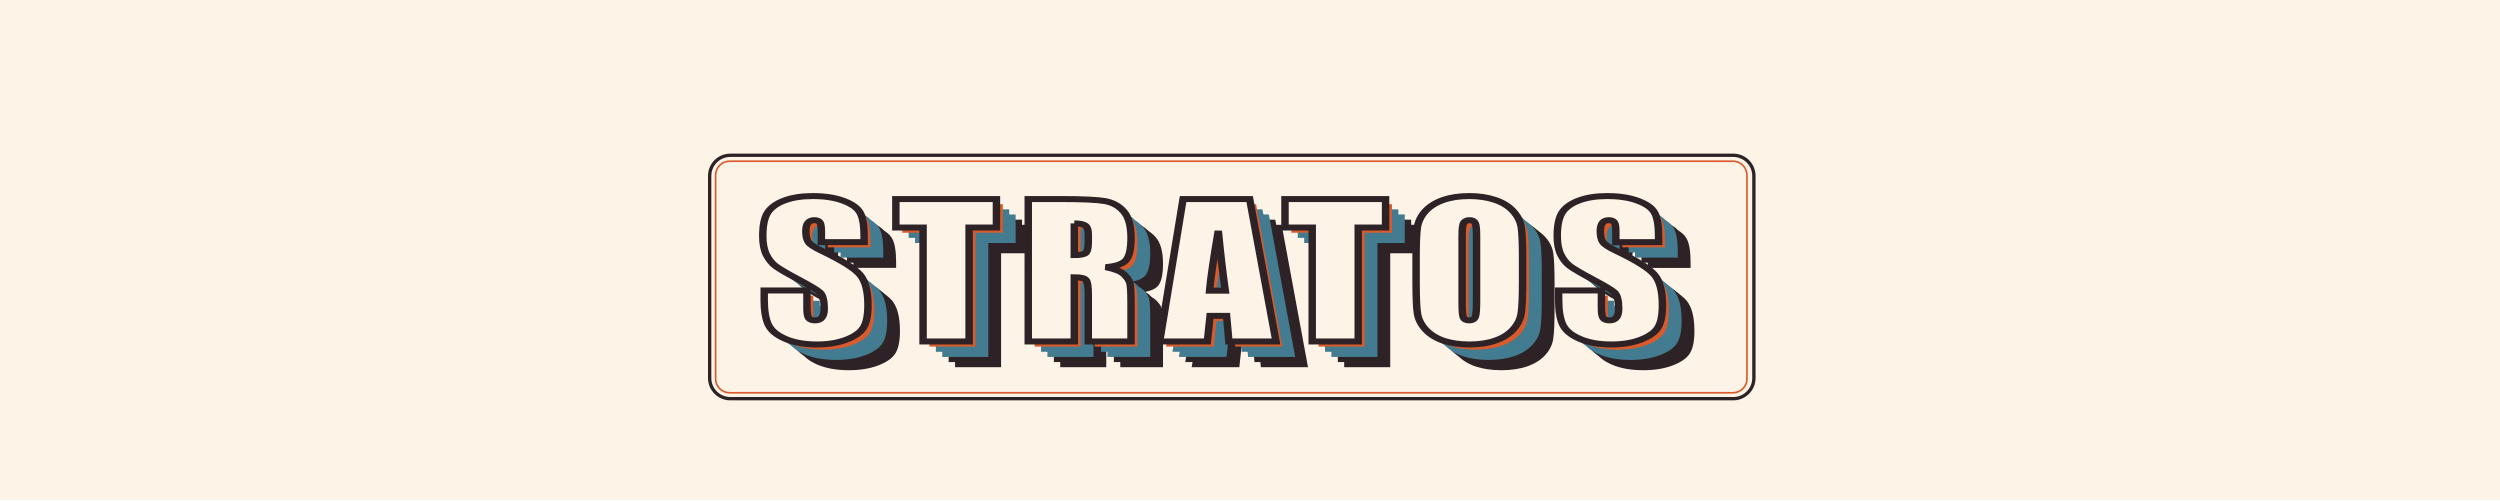
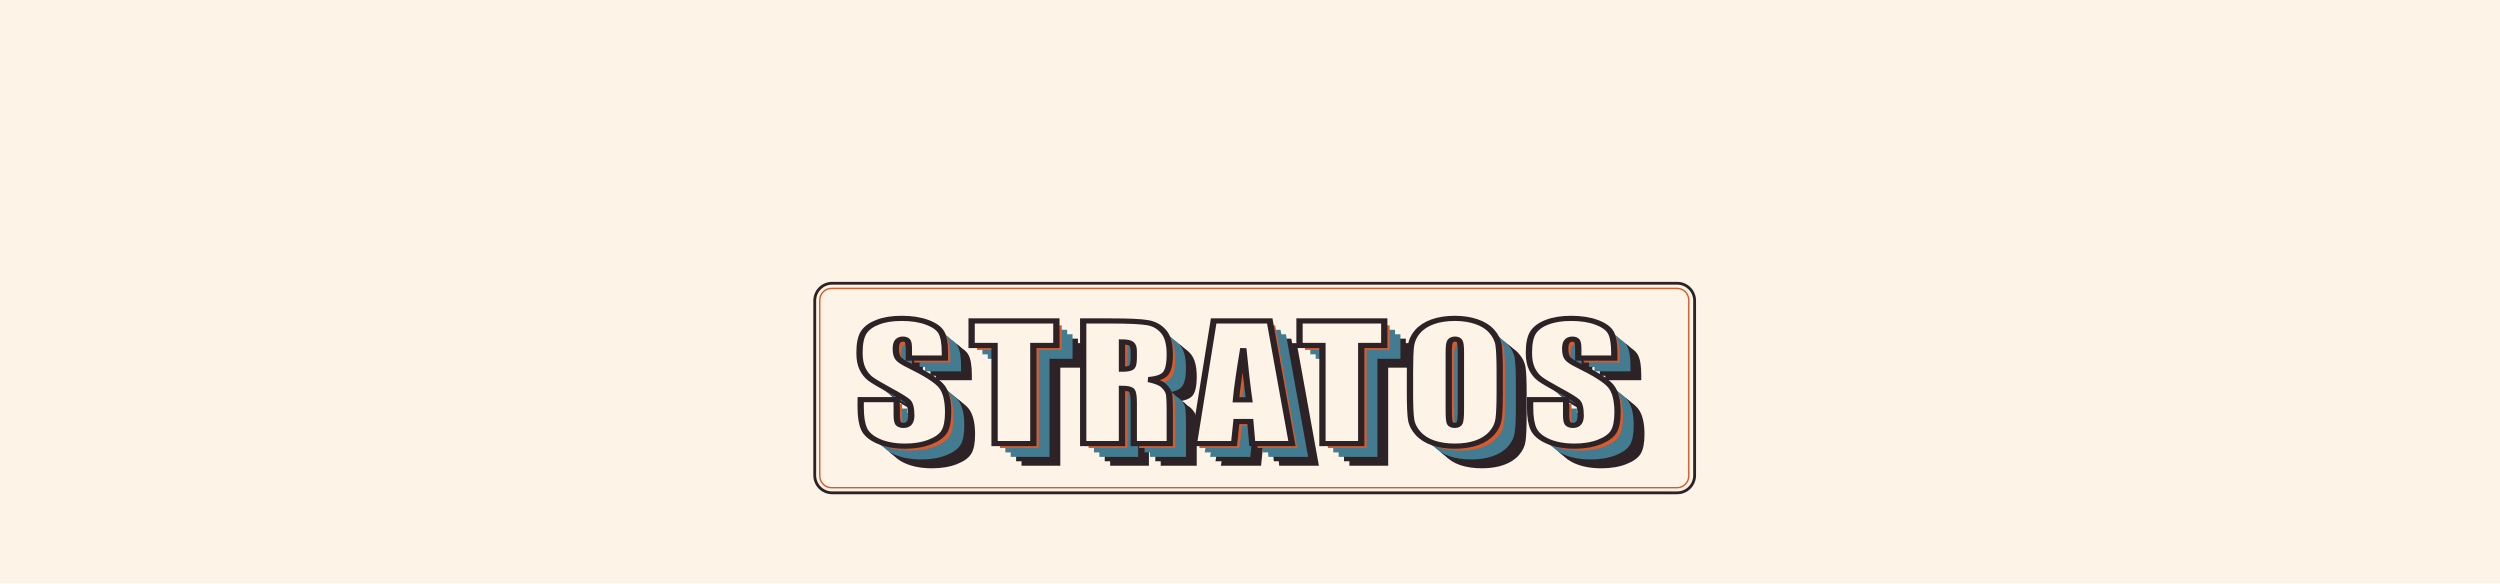
- <svg xmlns="http://www.w3.org/2000/svg" viewBox="0 0 600 120" width="600" height="120" version="1.1" id="svg21">
+ <svg xmlns="http://www.w3.org/2000/svg" viewBox="0 0 600 140" width="600" height="140" version="1.1" id="svg21">
  <defs id="defs2">
    <filter id="noise" x="0" y="0" width="1" height="1">
      <feTurbulence type="fractalNoise" baseFrequency="0.7" numOctaves="3" stitchTiles="stitch" id="feTurbulence1" />
      <feColorMatrix type="matrix" values="1 0 0 0 0  0 1 0 0 0  0 0 1 0 0  0 0 0 0.08 0" id="feColorMatrix1" />
    </filter>
    <g id="star">
      <path d="M 0,-30 Q 5,-5 30,0 5,5 0,30 -5,5 -30,0 -5,-5 0,-30 Z" fill="#e4a62e" id="path1" />
    </g>
    <g id="star-small">
      <path d="M 0,-20 Q 3,-3 20,0 3,3 0,20 -3,3 -20,0 -3,-3 0,-20 Z" fill="#d95a2b" id="path2" />
    </g>
  </defs>
  <rect width="100%" height="100%" fill="#fdf3e7" id="rect2" x="0" y="0" />
-   <rect x="170.32" y="37.268" width="250.615" height="58.416" fill="none" stroke="#2d2327" stroke-width="0.801" rx="4.946" id="rect3" />
-   <rect x="171.753" y="38.693" width="247.515" height="55.567" fill="none" stroke="#d95a2b" stroke-width="0.402" rx="3.345" id="rect4" />
-   <g font-family="Impact, 'Arial Black', 'Franklin Gothic Heavy', sans-serif" font-size="105px" font-style="italic" text-anchor="middle" letter-spacing="10" id="g20" transform="matrix(0.5118146,0,0,0.4118126,86.28511,-86.88753)">
+   <rect x="195.539" y="67.983" width="211.168" height="50.292" fill="none" stroke="#2d2327" stroke-width="0.682" rx="4.168" id="rect3" />
+   <rect x="196.746" y="69.21" width="208.555" height="47.839" fill="none" stroke="#d95a2b" stroke-width="0.342" rx="2.818" id="rect4" />
+   <g font-family="Impact, 'Arial Black', 'Franklin Gothic Heavy', sans-serif" font-size="105px" font-style="italic" text-anchor="middle" letter-spacing="10" id="g20" transform="matrix(0.4312533,0,0,0.3545397,124.7316,-38.90603)">
    <path d="m 251.622,367.117 h -20.046 v -6.152 q 0,-4.307 -0.769,-5.486 -0.769,-1.179 -2.563,-1.179 -1.948,0 -2.974,1.589 -0.974,1.589 -0.974,4.819 0,4.153 1.128,6.255 1.077,2.102 6.101,5.076 14.407,8.562 18.149,14.048 3.743,5.486 3.743,17.688 0,8.87 -2.102,13.074 -2.051,4.204 -7.998,7.075 -5.947,2.82 -13.843,2.82 -8.665,0 -14.817,-3.281 -6.101,-3.281 -7.998,-8.357 -1.897,-5.076 -1.897,-14.407 v -5.435 h 20.046 v 10.1 q 0,4.666 0.82,5.999 0.872,1.333 3.025,1.333 2.153,0 3.179,-1.692 1.077,-1.692 1.077,-5.024 0,-7.332 -2,-9.587 -2.051,-2.256 -10.1,-7.537 -8.049,-5.332 -10.664,-7.742 -2.615,-2.41 -4.358,-6.665 -1.692,-4.255 -1.692,-10.869 0,-9.536 2.41,-13.945 2.461,-4.409 7.896,-6.87 5.435,-2.512 13.125,-2.512 8.408,0 14.304,2.717 5.947,2.717 7.844,6.87 1.948,4.102 1.948,13.997 z m 62.039,-25.122 v 16.611 H 300.844 V 425 h -21.584 v -66.394 h -12.766 v -16.611 z m 14.922,0 h 15.278 q 15.278,0 20.662,1.179 5.435,1.179 8.818,6.05 3.435,4.819 3.435,15.432 0,9.69 -2.41,13.022 -2.41,3.333 -9.485,3.999 6.409,1.589 8.613,4.255 2.205,2.666 2.717,4.922 0.564,2.205 0.564,12.253 V 425 h -20.046 v -27.583 q 0,-6.665 -1.077,-8.254 -1.025,-1.589 -5.486,-1.589 V 425 h -21.584 z m 21.584,14.202 v 18.457 q 3.64,0 5.076,-0.974 1.487,-1.025 1.487,-6.511 v -4.563 q 0,-3.948 -1.436,-5.178 -1.384,-1.23 -5.127,-1.23 z M 432.406,341.995 444.762,425 h -22.097 l -1.077,-14.919 h -7.742 L 412.565,425 h -22.354 l 10.972,-83.005 z m -11.433,53.372 q -1.641,-14.099 -3.281,-34.812 -3.281,23.789 -4.102,34.812 z m 75.164,-53.372 v 16.611 H 483.319 V 425 h -21.584 v -66.394 h -12.766 v -16.611 z m 64.243,48.604 q 0,12.51 -0.615,17.739 -0.564,5.178 -3.691,9.485 -3.076,4.307 -8.357,6.614 -5.281,2.307 -12.305,2.307 -6.665,0 -11.997,-2.153 -5.281,-2.205 -8.511,-6.562 -3.23,-4.358 -3.845,-9.485 -0.615,-5.127 -0.615,-17.944 v -14.202 q 0,-12.51 0.564,-17.688 0.615,-5.229 3.691,-9.536 3.127,-4.307 8.408,-6.614 5.281,-2.307 12.305,-2.307 6.665,0 11.946,2.205 5.332,2.153 8.562,6.511 3.23,4.358 3.845,9.485 0.615,5.127 0.615,17.944 z m -21.584,-27.275 q 0,-5.793 -0.667,-7.383 -0.615,-1.641 -2.615,-1.641 -1.692,0 -2.615,1.333 -0.872,1.282 -0.872,7.69 v 38.76 q 0,7.229 0.564,8.921 0.615,1.692 2.769,1.692 2.205,0 2.82,-1.948 0.615,-1.948 0.615,-9.28 z m 85.366,3.794 h -20.046 v -6.152 q 0,-4.307 -0.769,-5.486 -0.769,-1.179 -2.563,-1.179 -1.948,0 -2.974,1.589 -0.974,1.589 -0.974,4.819 0,4.153 1.128,6.255 1.077,2.102 6.101,5.076 14.407,8.562 18.149,14.048 3.743,5.486 3.743,17.688 0,8.87 -2.102,13.074 -2.051,4.204 -7.998,7.075 -5.947,2.82 -13.843,2.82 -8.665,0 -14.817,-3.281 -6.101,-3.281 -7.998,-8.357 -1.897,-5.076 -1.897,-14.407 v -5.435 h 20.046 v 10.1 q 0,4.666 0.82,5.999 0.872,1.333 3.025,1.333 2.153,0 3.179,-1.692 1.077,-1.692 1.077,-5.024 0,-7.332 -2,-9.587 -2.051,-2.256 -10.1,-7.537 -8.049,-5.332 -10.664,-7.742 -2.615,-2.41 -4.358,-6.665 -1.692,-4.255 -1.692,-10.869 0,-9.536 2.41,-13.945 2.461,-4.409 7.896,-6.87 5.435,-2.512 13.125,-2.512 8.408,0 14.304,2.717 5.947,2.717 7.844,6.87 1.948,4.102 1.948,13.997 z" id="text15" style="fill:#2d2327" aria-label="STRATOS" />
    <path d="m 248.622,364.117 h -20.046 v -6.152 q 0,-4.307 -0.769,-5.486 -0.769,-1.179 -2.563,-1.179 -1.948,0 -2.974,1.589 -0.974,1.589 -0.974,4.819 0,4.153 1.128,6.255 1.077,2.102 6.101,5.076 14.407,8.562 18.149,14.048 3.743,5.486 3.743,17.688 0,8.87 -2.102,13.074 -2.051,4.204 -7.998,7.075 -5.947,2.82 -13.843,2.82 -8.665,0 -14.817,-3.281 -6.101,-3.281 -7.998,-8.357 -1.897,-5.076 -1.897,-14.407 v -5.435 h 20.046 v 10.1 q 0,4.666 0.82,5.999 0.872,1.333 3.025,1.333 2.153,0 3.179,-1.692 1.077,-1.692 1.077,-5.024 0,-7.332 -2,-9.587 -2.051,-2.256 -10.1,-7.537 -8.049,-5.332 -10.664,-7.742 -2.615,-2.41 -4.358,-6.665 -1.692,-4.255 -1.692,-10.869 0,-9.536 2.41,-13.945 2.461,-4.409 7.896,-6.87 5.435,-2.512 13.125,-2.512 8.408,0 14.304,2.717 5.947,2.717 7.844,6.87 1.948,4.102 1.948,13.997 z m 62.039,-25.122 v 16.611 H 297.844 V 422 h -21.584 v -66.394 h -12.766 v -16.611 z m 14.922,0 h 15.278 q 15.278,0 20.662,1.179 5.435,1.179 8.818,6.05 3.435,4.819 3.435,15.432 0,9.69 -2.41,13.022 -2.41,3.333 -9.485,3.999 6.409,1.589 8.613,4.255 2.205,2.666 2.717,4.922 0.564,2.205 0.564,12.253 V 422 h -20.046 v -27.583 q 0,-6.665 -1.077,-8.254 -1.025,-1.589 -5.486,-1.589 V 422 h -21.584 z m 21.584,14.202 v 18.457 q 3.64,0 5.076,-0.974 1.487,-1.025 1.487,-6.511 v -4.563 q 0,-3.948 -1.436,-5.178 -1.384,-1.23 -5.127,-1.23 z M 429.406,338.995 441.762,422 h -22.097 l -1.077,-14.919 h -7.742 L 409.565,422 h -22.354 l 10.972,-83.005 z m -11.433,53.372 q -1.641,-14.099 -3.281,-34.812 -3.281,23.789 -4.102,34.812 z m 75.164,-53.372 v 16.611 H 480.319 V 422 h -21.584 v -66.394 h -12.766 v -16.611 z m 64.243,48.604 q 0,12.51 -0.615,17.739 -0.564,5.178 -3.691,9.485 -3.076,4.307 -8.357,6.614 -5.281,2.307 -12.305,2.307 -6.665,0 -11.997,-2.153 -5.281,-2.205 -8.511,-6.562 -3.23,-4.358 -3.845,-9.485 -0.615,-5.127 -0.615,-17.944 v -14.202 q 0,-12.51 0.564,-17.688 0.615,-5.229 3.691,-9.536 3.127,-4.307 8.408,-6.614 5.281,-2.307 12.305,-2.307 6.665,0 11.946,2.205 5.332,2.153 8.562,6.511 3.23,4.358 3.845,9.485 0.615,5.127 0.615,17.944 z m -21.584,-27.275 q 0,-5.793 -0.667,-7.383 -0.615,-1.641 -2.615,-1.641 -1.692,0 -2.615,1.333 -0.872,1.282 -0.872,7.69 v 38.76 q 0,7.229 0.564,8.921 0.615,1.692 2.769,1.692 2.205,0 2.82,-1.948 0.615,-1.948 0.615,-9.28 z m 85.366,3.794 h -20.046 v -6.152 q 0,-4.307 -0.769,-5.486 -0.769,-1.179 -2.563,-1.179 -1.948,0 -2.974,1.589 -0.974,1.589 -0.974,4.819 0,4.153 1.128,6.255 1.077,2.102 6.101,5.076 14.407,8.562 18.149,14.048 3.743,5.486 3.743,17.688 0,8.87 -2.102,13.074 -2.051,4.204 -7.998,7.075 -5.947,2.82 -13.843,2.82 -8.665,0 -14.817,-3.281 -6.101,-3.281 -7.998,-8.357 -1.897,-5.076 -1.897,-14.407 v -5.435 h 20.046 v 10.1 q 0,4.666 0.82,5.999 0.872,1.333 3.025,1.333 2.153,0 3.179,-1.692 1.077,-1.692 1.077,-5.024 0,-7.332 -2,-9.587 -2.051,-2.256 -10.1,-7.537 -8.049,-5.332 -10.664,-7.742 -2.615,-2.41 -4.358,-6.665 -1.692,-4.255 -1.692,-10.869 0,-9.536 2.41,-13.945 2.461,-4.409 7.896,-6.87 5.435,-2.512 13.125,-2.512 8.408,0 14.304,2.717 5.947,2.717 7.844,6.87 1.948,4.102 1.948,13.997 z" id="text16" style="fill:#2d2327" aria-label="STRATOS" />
    <path d="m 245.622,361.117 h -20.046 v -6.152 q 0,-4.307 -0.769,-5.486 -0.769,-1.179 -2.563,-1.179 -1.948,0 -2.974,1.589 -0.974,1.589 -0.974,4.819 0,4.153 1.128,6.255 1.077,2.102 6.101,5.076 14.407,8.562 18.149,14.048 3.743,5.486 3.743,17.688 0,8.87 -2.102,13.074 -2.051,4.204 -7.998,7.075 -5.947,2.82 -13.843,2.82 -8.665,0 -14.817,-3.281 -6.101,-3.281 -7.998,-8.357 -1.897,-5.076 -1.897,-14.407 v -5.435 h 20.046 v 10.1 q 0,4.666 0.82,5.999 0.872,1.333 3.025,1.333 2.153,0 3.179,-1.692 1.077,-1.692 1.077,-5.024 0,-7.332 -2,-9.587 -2.051,-2.256 -10.1,-7.537 -8.049,-5.332 -10.664,-7.742 -2.615,-2.41 -4.358,-6.665 -1.692,-4.255 -1.692,-10.869 0,-9.536 2.41,-13.945 2.461,-4.409 7.896,-6.87 5.435,-2.512 13.125,-2.512 8.408,0 14.304,2.717 5.947,2.717 7.844,6.87 1.948,4.102 1.948,13.997 z m 62.039,-25.122 v 16.611 H 294.844 V 419 h -21.584 v -66.394 h -12.766 v -16.611 z m 14.922,0 h 15.278 q 15.278,0 20.662,1.179 5.435,1.179 8.818,6.05 3.435,4.819 3.435,15.432 0,9.69 -2.41,13.022 -2.41,3.333 -9.485,3.999 6.409,1.589 8.613,4.255 2.205,2.666 2.717,4.922 0.564,2.205 0.564,12.253 V 419 h -20.046 v -27.583 q 0,-6.665 -1.077,-8.254 -1.025,-1.589 -5.486,-1.589 V 419 h -21.584 z m 21.584,14.202 v 18.457 q 3.64,0 5.076,-0.974 1.487,-1.025 1.487,-6.511 v -4.563 q 0,-3.948 -1.436,-5.178 -1.384,-1.23 -5.127,-1.23 z M 426.406,335.995 438.762,419 h -22.097 l -1.077,-14.919 h -7.742 L 406.565,419 h -22.354 l 10.972,-83.005 z m -11.433,53.372 q -1.641,-14.099 -3.281,-34.812 -3.281,23.789 -4.102,34.812 z m 75.164,-53.372 v 16.611 H 477.319 V 419 h -21.584 v -66.394 h -12.766 v -16.611 z m 64.243,48.604 q 0,12.51 -0.615,17.739 -0.564,5.178 -3.691,9.485 -3.076,4.307 -8.357,6.614 -5.281,2.307 -12.305,2.307 -6.665,0 -11.997,-2.153 -5.281,-2.205 -8.511,-6.562 -3.23,-4.358 -3.845,-9.485 -0.615,-5.127 -0.615,-17.944 v -14.202 q 0,-12.51 0.564,-17.688 0.615,-5.229 3.691,-9.536 3.127,-4.307 8.408,-6.614 5.281,-2.307 12.305,-2.307 6.665,0 11.946,2.205 5.332,2.153 8.562,6.511 3.23,4.358 3.845,9.485 0.615,5.127 0.615,17.944 z m -21.584,-27.275 q 0,-5.793 -0.667,-7.383 -0.615,-1.641 -2.615,-1.641 -1.692,0 -2.615,1.333 -0.872,1.282 -0.872,7.69 v 38.76 q 0,7.229 0.564,8.921 0.615,1.692 2.769,1.692 2.205,0 2.82,-1.948 0.615,-1.948 0.615,-9.28 z m 85.366,3.794 h -20.046 v -6.152 q 0,-4.307 -0.769,-5.486 -0.769,-1.179 -2.563,-1.179 -1.948,0 -2.974,1.589 -0.974,1.589 -0.974,4.819 0,4.153 1.128,6.255 1.077,2.102 6.101,5.076 14.407,8.562 18.149,14.048 3.743,5.486 3.743,17.688 0,8.87 -2.102,13.074 -2.051,4.204 -7.998,7.075 -5.947,2.82 -13.843,2.82 -8.665,0 -14.817,-3.281 -6.101,-3.281 -7.998,-8.357 -1.897,-5.076 -1.897,-14.407 v -5.435 h 20.046 v 10.1 q 0,4.666 0.82,5.999 0.872,1.333 3.025,1.333 2.153,0 3.179,-1.692 1.077,-1.692 1.077,-5.024 0,-7.332 -2,-9.587 -2.051,-2.256 -10.1,-7.537 -8.049,-5.332 -10.664,-7.742 -2.615,-2.41 -4.358,-6.665 -1.692,-4.255 -1.692,-10.869 0,-9.536 2.41,-13.945 2.461,-4.409 7.896,-6.87 5.435,-2.512 13.125,-2.512 8.408,0 14.304,2.717 5.947,2.717 7.844,6.87 1.948,4.102 1.948,13.997 z" id="text17" style="fill:#437c90" aria-label="STRATOS" />
    <path d="m 242.622,358.117 h -20.046 v -6.152 q 0,-4.307 -0.769,-5.486 -0.769,-1.179 -2.563,-1.179 -1.948,0 -2.974,1.589 -0.974,1.589 -0.974,4.819 0,4.153 1.128,6.255 1.077,2.102 6.101,5.076 14.407,8.562 18.149,14.048 3.743,5.486 3.743,17.688 0,8.87 -2.102,13.074 -2.051,4.204 -7.998,7.075 -5.947,2.82 -13.843,2.82 -8.665,0 -14.817,-3.281 -6.101,-3.281 -7.998,-8.357 -1.897,-5.076 -1.897,-14.407 v -5.435 h 20.046 v 10.1 q 0,4.666 0.82,5.999 0.872,1.333 3.025,1.333 2.153,0 3.179,-1.692 1.077,-1.692 1.077,-5.024 0,-7.332 -2,-9.587 -2.051,-2.256 -10.1,-7.537 -8.049,-5.332 -10.664,-7.742 -2.615,-2.41 -4.358,-6.665 -1.692,-4.255 -1.692,-10.869 0,-9.536 2.41,-13.945 2.461,-4.409 7.896,-6.87 5.435,-2.512 13.125,-2.512 8.408,0 14.304,2.717 5.947,2.717 7.844,6.87 1.948,4.102 1.948,13.997 z m 62.039,-25.122 v 16.611 H 291.844 V 416 h -21.584 v -66.394 h -12.766 v -16.611 z m 14.922,0 h 15.278 q 15.278,0 20.662,1.179 5.435,1.179 8.818,6.05 3.435,4.819 3.435,15.432 0,9.69 -2.41,13.022 -2.41,3.333 -9.485,3.999 6.409,1.589 8.613,4.255 2.205,2.666 2.717,4.922 0.564,2.205 0.564,12.253 V 416 h -20.046 v -27.583 q 0,-6.665 -1.077,-8.254 -1.025,-1.589 -5.486,-1.589 V 416 h -21.584 z m 21.584,14.202 v 18.457 q 3.64,0 5.076,-0.974 1.487,-1.025 1.487,-6.511 v -4.563 q 0,-3.948 -1.436,-5.178 -1.384,-1.23 -5.127,-1.23 z M 423.406,332.995 435.762,416 h -22.097 l -1.077,-14.919 h -7.742 L 403.565,416 h -22.354 l 10.972,-83.005 z m -11.433,53.372 q -1.641,-14.099 -3.281,-34.812 -3.281,23.789 -4.102,34.812 z m 75.164,-53.372 v 16.611 H 474.319 V 416 h -21.584 v -66.394 h -12.766 v -16.611 z m 64.243,48.604 q 0,12.51 -0.615,17.739 -0.564,5.178 -3.691,9.485 -3.076,4.307 -8.357,6.614 -5.281,2.307 -12.305,2.307 -6.665,0 -11.997,-2.153 -5.281,-2.205 -8.511,-6.562 -3.23,-4.358 -3.845,-9.485 -0.615,-5.127 -0.615,-17.944 v -14.202 q 0,-12.51 0.564,-17.688 0.615,-5.229 3.691,-9.536 3.127,-4.307 8.408,-6.614 5.281,-2.307 12.305,-2.307 6.665,0 11.946,2.205 5.332,2.153 8.562,6.511 3.23,4.358 3.845,9.485 0.615,5.127 0.615,17.944 z m -21.584,-27.275 q 0,-5.793 -0.667,-7.383 -0.615,-1.641 -2.615,-1.641 -1.692,0 -2.615,1.333 -0.872,1.282 -0.872,7.69 v 38.76 q 0,7.229 0.564,8.921 0.615,1.692 2.769,1.692 2.205,0 2.82,-1.948 0.615,-1.948 0.615,-9.28 z m 85.366,3.794 h -20.046 v -6.152 q 0,-4.307 -0.769,-5.486 -0.769,-1.179 -2.563,-1.179 -1.948,0 -2.974,1.589 -0.974,1.589 -0.974,4.819 0,4.153 1.128,6.255 1.077,2.102 6.101,5.076 14.407,8.562 18.149,14.048 3.743,5.486 3.743,17.688 0,8.87 -2.102,13.074 -2.051,4.204 -7.998,7.075 -5.947,2.82 -13.843,2.82 -8.665,0 -14.817,-3.281 -6.101,-3.281 -7.998,-8.357 -1.897,-5.076 -1.897,-14.407 v -5.435 h 20.046 v 10.1 q 0,4.666 0.82,5.999 0.872,1.333 3.025,1.333 2.153,0 3.179,-1.692 1.077,-1.692 1.077,-5.024 0,-7.332 -2,-9.587 -2.051,-2.256 -10.1,-7.537 -8.049,-5.332 -10.664,-7.742 -2.615,-2.41 -4.358,-6.665 -1.692,-4.255 -1.692,-10.869 0,-9.536 2.41,-13.945 2.461,-4.409 7.896,-6.87 5.435,-2.512 13.125,-2.512 8.408,0 14.304,2.717 5.947,2.717 7.844,6.87 1.948,4.102 1.948,13.997 z" id="text18" style="fill:#437c90" aria-label="STRATOS" />
    <path d="m 239.622,355.117 h -20.046 v -6.152 q 0,-4.307 -0.769,-5.486 -0.769,-1.179 -2.563,-1.179 -1.948,0 -2.974,1.589 -0.974,1.589 -0.974,4.819 0,4.153 1.128,6.255 1.077,2.102 6.101,5.076 14.407,8.562 18.149,14.048 3.743,5.486 3.743,17.688 0,8.87 -2.102,13.074 -2.051,4.204 -7.998,7.075 -5.947,2.82 -13.843,2.82 -8.665,0 -14.817,-3.281 -6.101,-3.281 -7.998,-8.357 -1.897,-5.076 -1.897,-14.407 v -5.435 h 20.046 v 10.1 q 0,4.666 0.82,5.999 0.872,1.333 3.025,1.333 2.153,0 3.179,-1.692 1.077,-1.692 1.077,-5.024 0,-7.332 -2,-9.587 -2.051,-2.256 -10.1,-7.537 -8.049,-5.332 -10.664,-7.742 -2.615,-2.41 -4.358,-6.665 -1.692,-4.255 -1.692,-10.869 0,-9.536 2.41,-13.945 2.461,-4.409 7.896,-6.87 5.435,-2.512 13.125,-2.512 8.408,0 14.304,2.717 5.947,2.717 7.844,6.87 1.948,4.102 1.948,13.997 z m 62.039,-25.122 v 16.611 H 288.844 V 413 h -21.584 v -66.394 h -12.766 v -16.611 z m 14.922,0 h 15.278 q 15.278,0 20.662,1.179 5.435,1.179 8.818,6.05 3.435,4.819 3.435,15.432 0,9.69 -2.41,13.022 -2.41,3.333 -9.485,3.999 6.409,1.589 8.613,4.255 2.205,2.666 2.717,4.922 0.564,2.205 0.564,12.253 V 413 h -20.046 v -27.583 q 0,-6.665 -1.077,-8.254 -1.025,-1.589 -5.486,-1.589 V 413 h -21.584 z m 21.584,14.202 v 18.457 q 3.64,0 5.076,-0.974 1.487,-1.025 1.487,-6.511 v -4.563 q 0,-3.948 -1.436,-5.178 -1.384,-1.23 -5.127,-1.23 z M 420.406,329.995 432.762,413 h -22.097 l -1.077,-14.919 h -7.742 L 400.565,413 h -22.354 l 10.972,-83.005 z m -11.433,53.372 q -1.641,-14.099 -3.281,-34.812 -3.281,23.789 -4.102,34.812 z m 75.164,-53.372 v 16.611 H 471.319 V 413 h -21.584 v -66.394 h -12.766 v -16.611 z m 64.243,48.604 q 0,12.51 -0.615,17.739 -0.564,5.178 -3.691,9.485 -3.076,4.307 -8.357,6.614 -5.281,2.307 -12.305,2.307 -6.665,0 -11.997,-2.153 -5.281,-2.205 -8.511,-6.562 -3.23,-4.358 -3.845,-9.485 -0.615,-5.127 -0.615,-17.944 v -14.202 q 0,-12.51 0.564,-17.688 0.615,-5.229 3.691,-9.536 3.127,-4.307 8.408,-6.614 5.281,-2.307 12.305,-2.307 6.665,0 11.946,2.205 5.332,2.153 8.562,6.511 3.23,4.358 3.845,9.485 0.615,5.127 0.615,17.944 z m -21.584,-27.275 q 0,-5.793 -0.667,-7.383 -0.615,-1.641 -2.615,-1.641 -1.692,0 -2.615,1.333 -0.872,1.282 -0.872,7.69 v 38.76 q 0,7.229 0.564,8.921 0.615,1.692 2.769,1.692 2.205,0 2.82,-1.948 0.615,-1.948 0.615,-9.28 z m 85.366,3.794 h -20.046 v -6.152 q 0,-4.307 -0.769,-5.486 -0.769,-1.179 -2.563,-1.179 -1.948,0 -2.974,1.589 -0.974,1.589 -0.974,4.819 0,4.153 1.128,6.255 1.077,2.102 6.101,5.076 14.407,8.562 18.149,14.048 3.743,5.486 3.743,17.688 0,8.87 -2.102,13.074 -2.051,4.204 -7.998,7.075 -5.947,2.82 -13.843,2.82 -8.665,0 -14.817,-3.281 -6.101,-3.281 -7.998,-8.357 -1.897,-5.076 -1.897,-14.407 v -5.435 h 20.046 v 10.1 q 0,4.666 0.82,5.999 0.872,1.333 3.025,1.333 2.153,0 3.179,-1.692 1.077,-1.692 1.077,-5.024 0,-7.332 -2,-9.587 -2.051,-2.256 -10.1,-7.537 -8.049,-5.332 -10.664,-7.742 -2.615,-2.41 -4.358,-6.665 -1.692,-4.255 -1.692,-10.869 0,-9.536 2.41,-13.945 2.461,-4.409 7.896,-6.87 5.435,-2.512 13.125,-2.512 8.408,0 14.304,2.717 5.947,2.717 7.844,6.87 1.948,4.102 1.948,13.997 z" id="text19" style="fill:#d95a2b" aria-label="STRATOS" />
    <path d="m 236.622,352.117 h -20.046 v -6.152 q 0,-4.307 -0.769,-5.486 -0.769,-1.179 -2.563,-1.179 -1.948,0 -2.974,1.589 -0.974,1.589 -0.974,4.819 0,4.153 1.128,6.255 1.077,2.102 6.101,5.076 14.407,8.562 18.149,14.048 3.743,5.486 3.743,17.688 0,8.87 -2.102,13.074 -2.051,4.204 -7.998,7.075 -5.947,2.82 -13.843,2.82 -8.665,0 -14.817,-3.281 -6.101,-3.281 -7.998,-8.357 -1.897,-5.076 -1.897,-14.407 v -5.435 h 20.046 v 10.1 q 0,4.666 0.82,5.999 0.872,1.333 3.025,1.333 2.153,0 3.179,-1.692 1.077,-1.692 1.077,-5.024 0,-7.332 -2,-9.587 -2.051,-2.256 -10.1,-7.537 -8.049,-5.332 -10.664,-7.742 -2.615,-2.41 -4.358,-6.665 -1.692,-4.255 -1.692,-10.869 0,-9.536 2.41,-13.945 2.461,-4.409 7.896,-6.87 5.435,-2.512 13.125,-2.512 8.408,0 14.304,2.717 5.947,2.717 7.844,6.87 1.948,4.102 1.948,13.997 z m 62.039,-25.122 v 16.611 H 285.844 V 410 h -21.584 v -66.394 h -12.766 v -16.611 z m 14.922,0 h 15.278 q 15.278,0 20.662,1.179 5.435,1.179 8.818,6.05 3.435,4.819 3.435,15.432 0,9.69 -2.41,13.022 -2.41,3.333 -9.485,3.999 6.409,1.589 8.613,4.255 2.205,2.666 2.717,4.922 0.564,2.205 0.564,12.253 V 410 h -20.046 v -27.583 q 0,-6.665 -1.077,-8.254 -1.025,-1.589 -5.486,-1.589 V 410 h -21.584 z m 21.584,14.202 v 18.457 q 3.64,0 5.076,-0.974 1.487,-1.025 1.487,-6.511 v -4.563 q 0,-3.948 -1.436,-5.178 -1.384,-1.23 -5.127,-1.23 z M 417.406,326.995 429.762,410 h -22.097 l -1.077,-14.919 h -7.742 L 397.565,410 h -22.354 l 10.972,-83.005 z m -11.433,53.372 q -1.641,-14.099 -3.281,-34.812 -3.281,23.789 -4.102,34.812 z m 75.164,-53.372 v 16.611 H 468.319 V 410 h -21.584 v -66.394 h -12.766 v -16.611 z m 64.243,48.604 q 0,12.51 -0.615,17.739 -0.564,5.178 -3.691,9.485 -3.076,4.307 -8.357,6.614 -5.281,2.307 -12.305,2.307 -6.665,0 -11.997,-2.153 -5.281,-2.205 -8.511,-6.562 -3.23,-4.358 -3.845,-9.485 -0.615,-5.127 -0.615,-17.944 v -14.202 q 0,-12.51 0.564,-17.688 0.615,-5.229 3.691,-9.536 3.127,-4.307 8.408,-6.614 5.281,-2.307 12.305,-2.307 6.665,0 11.946,2.205 5.332,2.153 8.562,6.511 3.23,4.358 3.845,9.485 0.615,5.127 0.615,17.944 z m -21.584,-27.275 q 0,-5.793 -0.667,-7.383 -0.615,-1.641 -2.615,-1.641 -1.692,0 -2.615,1.333 -0.872,1.282 -0.872,7.69 v 38.76 q 0,7.229 0.564,8.921 0.615,1.692 2.769,1.692 2.205,0 2.82,-1.948 0.615,-1.948 0.615,-9.28 z m 85.366,3.794 h -20.046 v -6.152 q 0,-4.307 -0.769,-5.486 -0.769,-1.179 -2.563,-1.179 -1.948,0 -2.974,1.589 -0.974,1.589 -0.974,4.819 0,4.153 1.128,6.255 1.077,2.102 6.101,5.076 14.407,8.562 18.149,14.048 3.743,5.486 3.743,17.688 0,8.87 -2.102,13.074 -2.051,4.204 -7.998,7.075 -5.947,2.82 -13.843,2.82 -8.665,0 -14.817,-3.281 -6.101,-3.281 -7.998,-8.357 -1.897,-5.076 -1.897,-14.407 v -5.435 h 20.046 v 10.1 q 0,4.666 0.82,5.999 0.872,1.333 3.025,1.333 2.153,0 3.179,-1.692 1.077,-1.692 1.077,-5.024 0,-7.332 -2,-9.587 -2.051,-2.256 -10.1,-7.537 -8.049,-5.332 -10.664,-7.742 -2.615,-2.41 -4.358,-6.665 -1.692,-4.255 -1.692,-10.869 0,-9.536 2.41,-13.945 2.461,-4.409 7.896,-6.87 5.435,-2.512 13.125,-2.512 8.408,0 14.304,2.717 5.947,2.717 7.844,6.87 1.948,4.102 1.948,13.997 z" id="text20" style="font-style:normal;font-stretch:condensed;-inkscape-font-specification:'Impact, Arial Black, Franklin Gothic Heavy, sans-serif, Condensed';fill:#fdf3e7;stroke:#2d2327;stroke-width:3.5" aria-label="STRATOS" />
  </g>
</svg>
